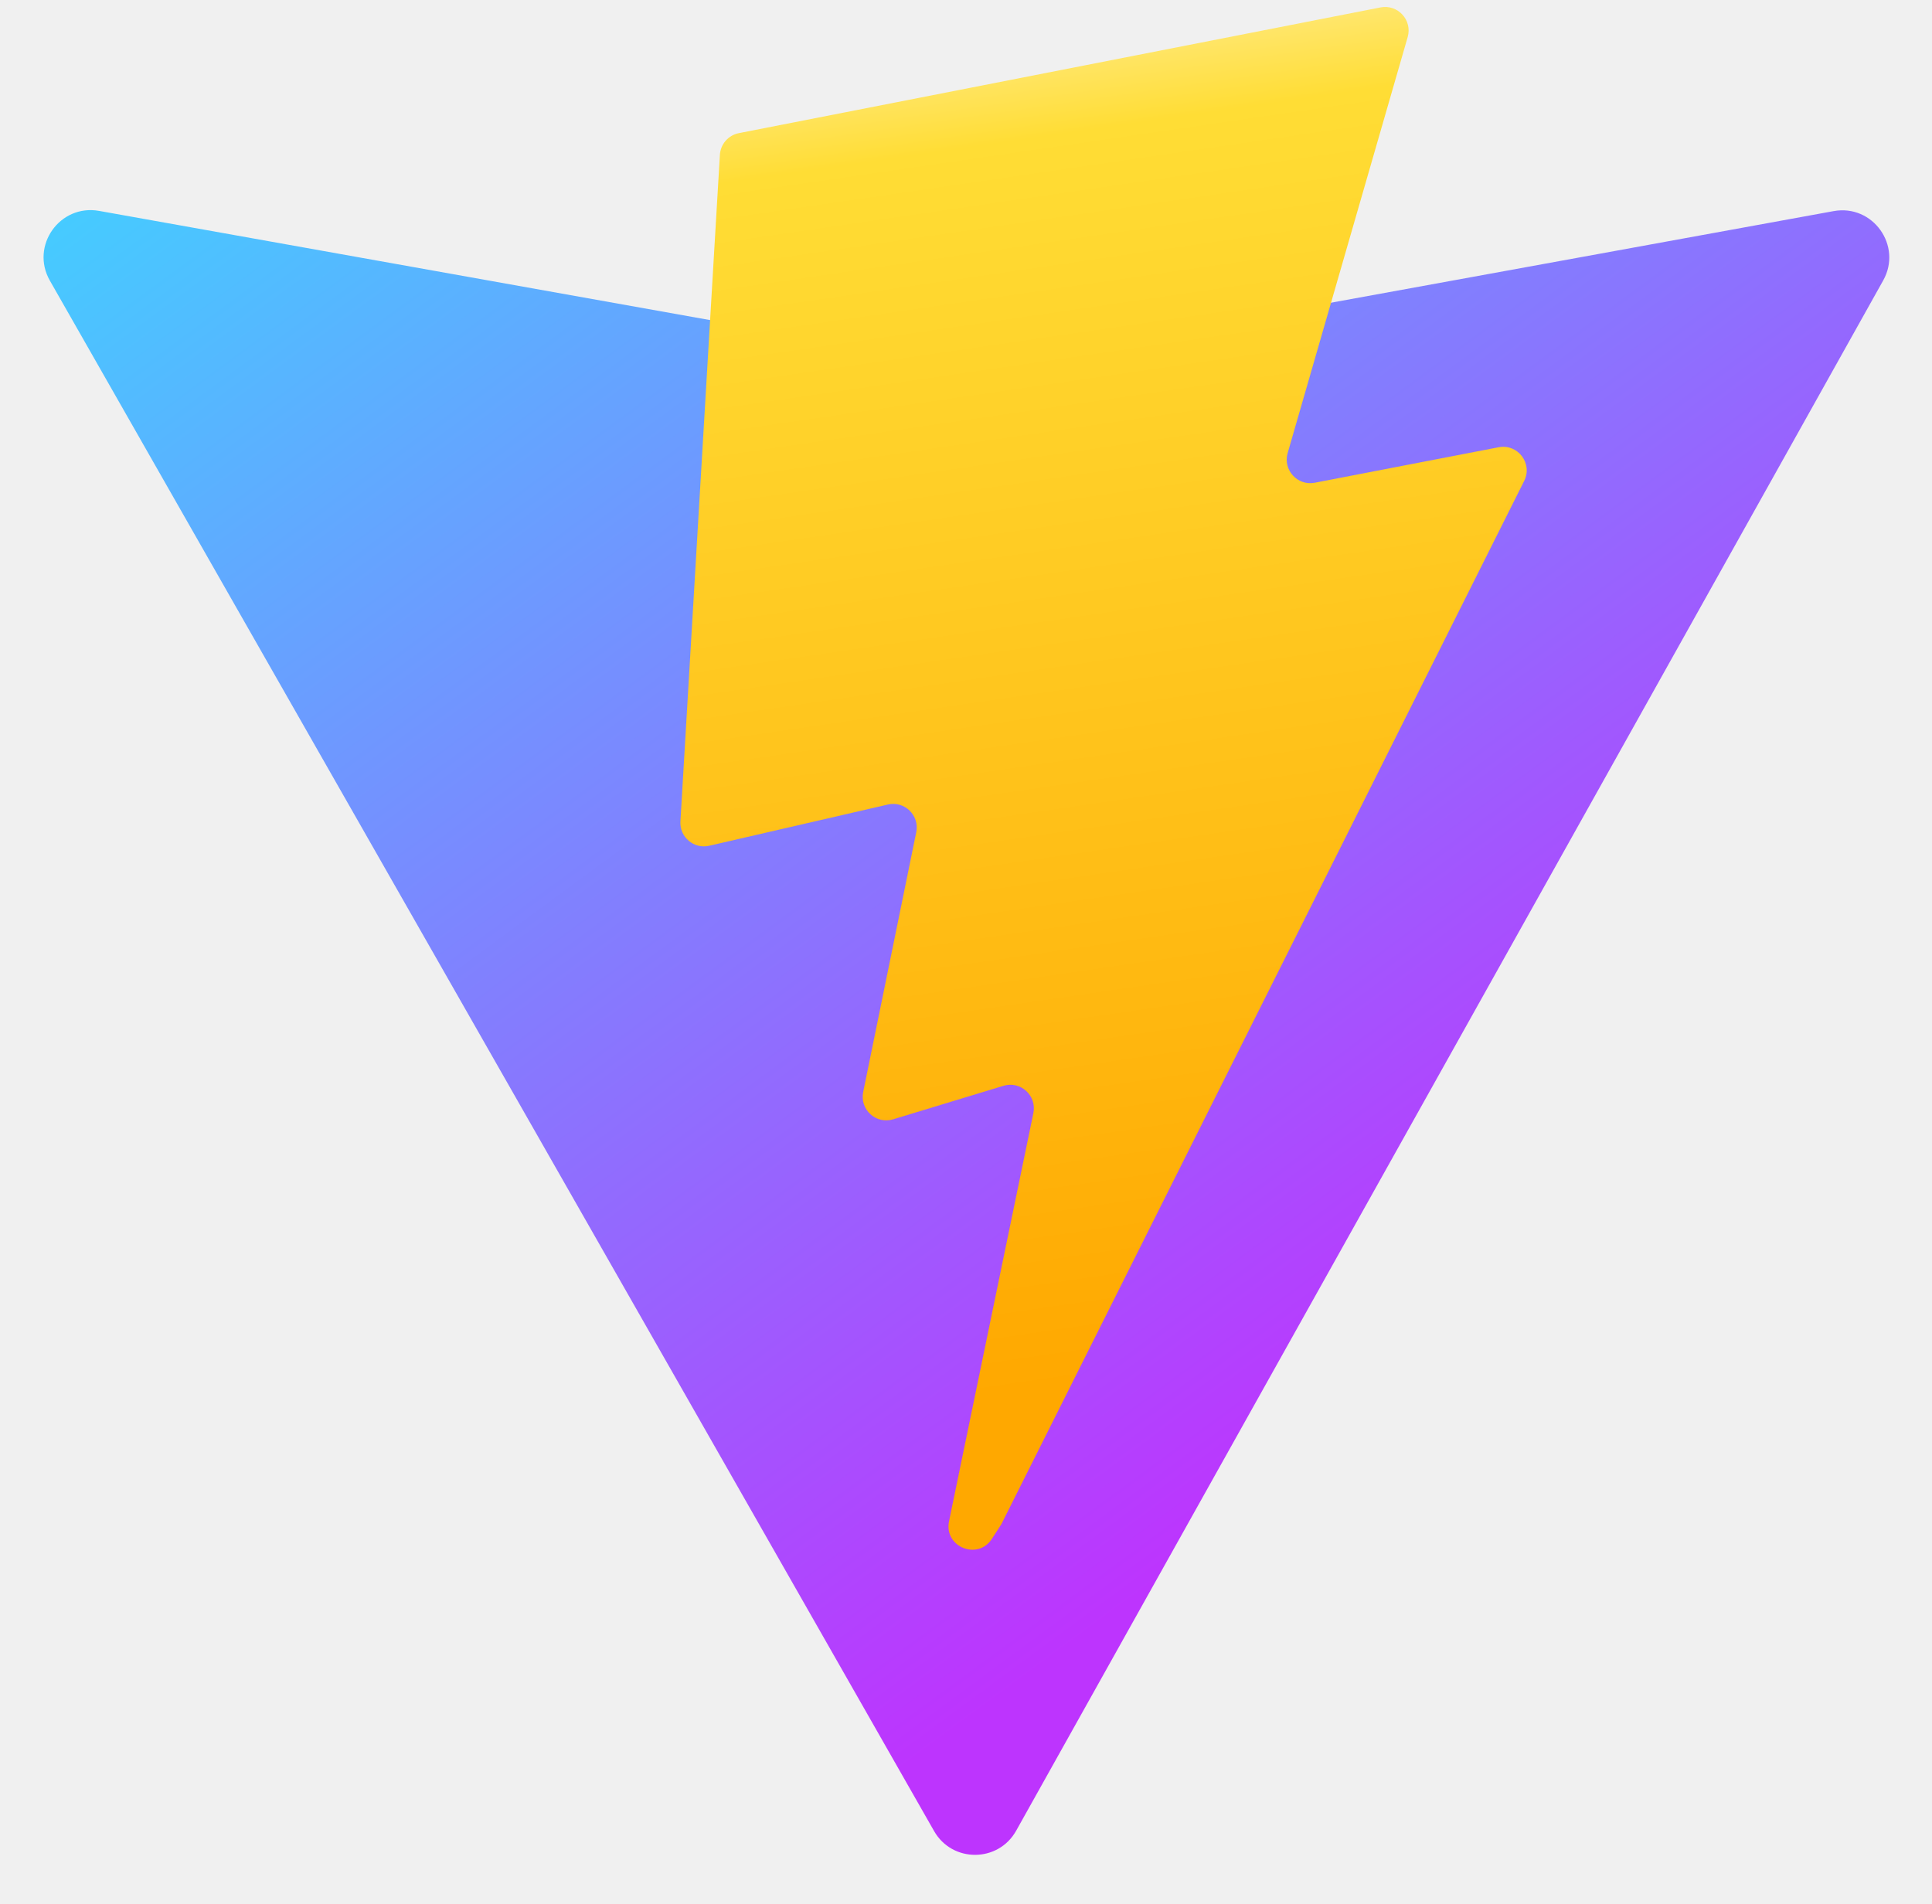
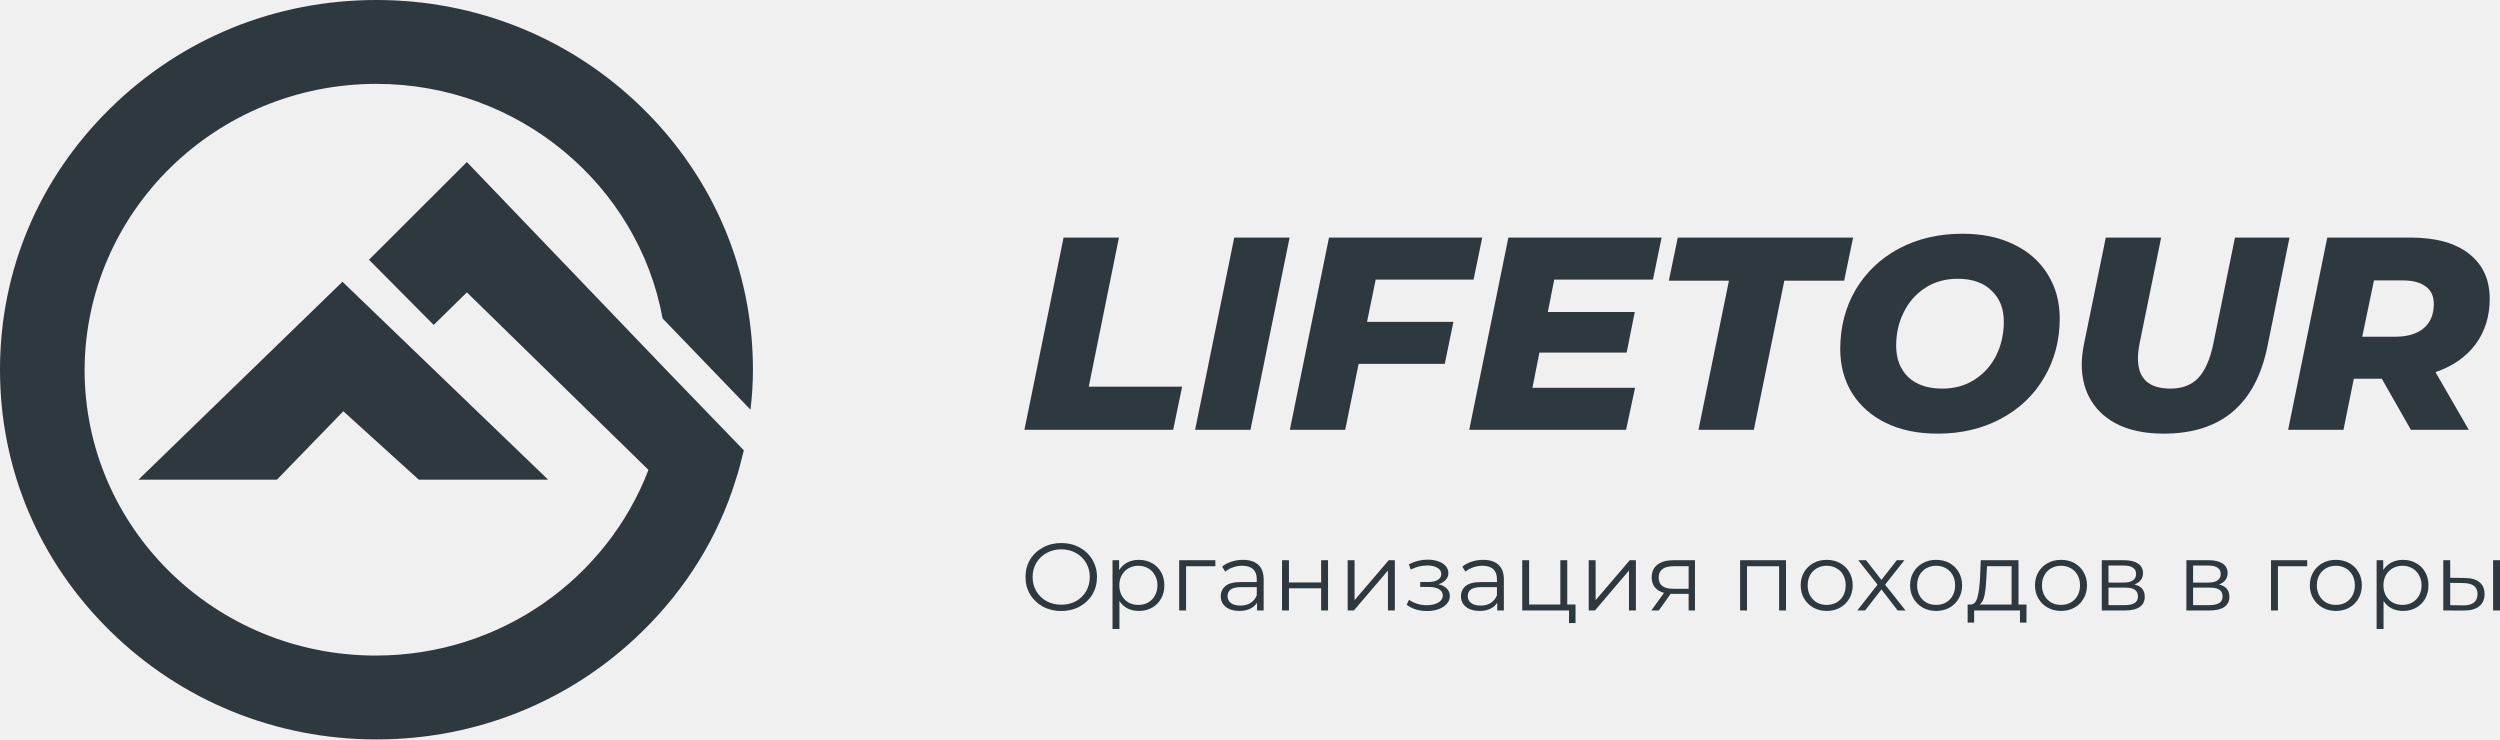
- <svg xmlns="http://www.w3.org/2000/svg" width="410" height="404" viewBox="0 0 410 404" fill="none">
-   <path d="M399.641 59.525L215.643 388.545C211.844 395.338 202.084 395.378 198.228 388.618L10.582 59.556C6.381 52.19 12.68 43.267 21.028 44.759L205.223 77.682C206.398 77.892 207.601 77.89 208.776 77.676L389.119 44.806C397.439 43.289 403.768 52.143 399.641 59.525Z" fill="url(#paint0_linear)" />
-   <path d="M292.965 1.574L156.801 28.255C154.563 28.694 152.906 30.59 152.771 32.866L144.395 174.33C144.198 177.662 147.258 180.248 150.51 179.498L188.42 170.749C191.967 169.931 195.172 173.055 194.443 176.622L183.18 231.775C182.422 235.487 185.907 238.661 189.532 237.56L212.947 230.446C216.577 229.344 220.065 232.527 219.297 236.242L201.398 322.875C200.278 328.294 207.486 331.249 210.492 326.603L212.5 323.5L323.454 102.072C325.312 98.365 322.108 94.137 318.036 94.923L279.014 102.454C275.347 103.161 272.227 99.746 273.262 96.158L298.731 7.867C299.767 4.273 296.636 0.855 292.965 1.574Z" fill="url(#paint1_linear)" />
+ <svg xmlns="http://www.w3.org/2000/svg" width="142" height="42" viewBox="0 0 142 42" fill="none">
+   <g clip-path="url(#clip0_131_2520)">
+     <path d="M15.731 27.244L19.5 23.359L23.786 27.244H31.133L19.452 16.004L7.866 27.244H15.731Z" fill="#2D383F" />
+     <path d="M26.518 9.205L20.96 14.755L24.634 18.456L26.518 16.606L36.833 26.689C34.478 32.841 28.449 37.236 21.337 37.236C12.199 37.236 4.804 29.974 4.804 21C4.851 12.026 12.246 4.764 21.384 4.764C29.485 4.764 36.268 10.546 37.634 18.086L42.626 23.267C42.72 22.526 42.767 21.74 42.767 21C42.767 15.403 40.554 10.13 36.503 6.152C32.453 2.174 27.083 0 21.384 0C15.637 0 10.315 2.174 6.264 6.152C2.214 10.13 0 15.357 0 21C0 26.643 2.214 31.87 6.264 35.848C10.315 39.826 15.685 42 21.384 42C27.083 42 32.453 39.826 36.503 35.848C38.999 33.397 40.789 30.482 41.778 27.291C41.967 26.736 42.108 26.134 42.249 25.579L37.916 21.093L26.518 9.205Z" fill="#2D383F" />
+     <path d="M60.411 13.495H63.556L61.841 21.963H67.145L66.637 24.412H58.188L60.411 13.495Z" fill="#2D383F" />
+     <path d="M70.105 13.495H73.249L71.026 24.412H67.882L70.105 13.495Z" fill="#2D383F" />
+     <path d="M78.139 15.881L77.647 18.283H82.554L82.062 20.669H77.17L76.408 24.412H73.263L75.487 13.495H84.19L83.698 15.881H78.139Z" fill="#2D383F" />
+     <path d="M88.281 15.881L87.916 17.721H92.855L92.394 20.029H87.439L87.042 22.026H92.871L92.362 24.412H83.453L85.676 13.495H94.379L93.887 15.881H88.281Z" fill="#2D383F" />
+     <path d="M98.205 15.943H94.79L95.299 13.495H105.256L104.748 15.943H101.35L99.618 24.412H96.474L98.205 15.943Z" fill="#2D383F" />
+     <path d="M110.053 24.631C108.93 24.631 107.951 24.428 107.115 24.022C106.289 23.617 105.648 23.05 105.193 22.322C104.748 21.594 104.526 20.762 104.526 19.827C104.526 18.579 104.817 17.456 105.399 16.458C105.992 15.46 106.813 14.68 107.861 14.118C108.92 13.557 110.122 13.276 111.466 13.276C112.588 13.276 113.563 13.479 114.388 13.884C115.225 14.29 115.865 14.857 116.31 15.584C116.765 16.312 116.993 17.144 116.993 18.08C116.993 19.328 116.697 20.451 116.104 21.449C115.521 22.447 114.701 23.227 113.642 23.788C112.594 24.35 111.397 24.631 110.053 24.631ZM110.323 22.073C111.021 22.073 111.636 21.901 112.165 21.558C112.694 21.215 113.102 20.757 113.388 20.185C113.674 19.603 113.817 18.964 113.817 18.267C113.817 17.529 113.584 16.941 113.118 16.505C112.663 16.058 112.022 15.834 111.196 15.834C110.497 15.834 109.883 16.006 109.354 16.349C108.825 16.692 108.417 17.154 108.131 17.737C107.845 18.309 107.702 18.943 107.702 19.64C107.702 20.378 107.93 20.971 108.385 21.418C108.851 21.854 109.497 22.073 110.323 22.073Z" fill="#2D383F" />
+     <path d="M122.896 24.631C121.933 24.631 121.102 24.474 120.403 24.163C119.704 23.84 119.169 23.383 118.799 22.79C118.428 22.197 118.243 21.501 118.243 20.7C118.243 20.367 118.285 19.983 118.37 19.546L119.609 13.495H122.753L121.53 19.499C121.467 19.811 121.435 20.097 121.435 20.357C121.435 21.501 122.049 22.073 123.277 22.073C123.944 22.073 124.469 21.875 124.85 21.48C125.241 21.074 125.533 20.414 125.723 19.499L126.946 13.495H130.043L128.788 19.686C128.111 22.982 126.147 24.631 122.896 24.631Z" fill="#2D383F" />
+     <path d="M141.416 16.973C141.416 17.971 141.146 18.834 140.606 19.562C140.066 20.279 139.309 20.804 138.335 21.137L140.225 24.412H136.938L135.286 21.511H133.698L133.11 24.412H129.966L132.189 13.495H136.938C138.357 13.495 139.458 13.801 140.241 14.415C141.025 15.028 141.416 15.881 141.416 16.973ZM138.24 17.269C138.24 16.822 138.087 16.489 137.779 16.271C137.472 16.042 137.044 15.928 136.493 15.928H134.841L134.174 19.125H136.048C136.747 19.125 137.287 18.964 137.668 18.641C138.049 18.319 138.24 17.861 138.24 17.269Z" fill="#2D383F" />
+     <path d="M60.282 34.706C59.899 34.706 59.551 34.623 59.238 34.457C58.928 34.287 58.685 34.055 58.508 33.762C58.335 33.469 58.249 33.14 58.249 32.775C58.249 32.41 58.335 32.081 58.508 31.788C58.685 31.495 58.928 31.265 59.238 31.099C59.551 30.929 59.899 30.844 60.282 30.844C60.665 30.844 61.009 30.927 61.315 31.093C61.624 31.26 61.867 31.491 62.044 31.788C62.221 32.081 62.309 32.41 62.309 32.775C62.309 33.14 62.221 33.471 62.044 33.768C61.867 34.061 61.624 34.29 61.315 34.457C61.009 34.623 60.665 34.706 60.282 34.706ZM60.282 34.348C60.587 34.348 60.864 34.281 61.11 34.148C61.357 34.01 61.55 33.822 61.69 33.583C61.83 33.341 61.9 33.072 61.9 32.775C61.9 32.478 61.83 32.211 61.69 31.972C61.55 31.73 61.357 31.542 61.11 31.408C60.864 31.27 60.587 31.202 60.282 31.202C59.976 31.202 59.698 31.27 59.447 31.408C59.201 31.542 59.006 31.73 58.862 31.972C58.722 32.211 58.652 32.478 58.652 32.775C58.652 33.072 58.722 33.341 58.862 33.583C59.006 33.822 59.201 34.01 59.447 34.148C59.698 34.281 59.976 34.348 60.282 34.348Z" fill="#2D383F" />
+     <path d="M64.688 31.799C64.96 31.799 65.207 31.86 65.428 31.983C65.649 32.102 65.822 32.272 65.947 32.493C66.072 32.714 66.135 32.965 66.135 33.247C66.135 33.533 66.072 33.786 65.947 34.007C65.822 34.227 65.649 34.399 65.428 34.522C65.21 34.641 64.964 34.701 64.688 34.701C64.452 34.701 64.238 34.654 64.047 34.56C63.859 34.462 63.704 34.321 63.583 34.137V35.726H63.191V31.82H63.566V32.384C63.684 32.196 63.839 32.052 64.03 31.95C64.225 31.849 64.445 31.799 64.688 31.799ZM64.66 34.359C64.862 34.359 65.047 34.314 65.212 34.224C65.378 34.129 65.507 33.997 65.599 33.827C65.695 33.657 65.743 33.464 65.743 33.247C65.743 33.03 65.695 32.838 65.599 32.672C65.507 32.502 65.378 32.37 65.212 32.276C65.047 32.182 64.862 32.135 64.66 32.135C64.454 32.135 64.268 32.182 64.102 32.276C63.94 32.37 63.811 32.502 63.715 32.672C63.623 32.838 63.577 33.03 63.577 33.247C63.577 33.464 63.623 33.657 63.715 33.827C63.811 33.997 63.94 34.129 64.102 34.224C64.268 34.314 64.454 34.359 64.66 34.359Z" fill="#2D383F" />
+     <path d="M69.032 32.162H67.37V34.674H66.978V31.82H69.032V32.162Z" fill="#2D383F" />
+     <path d="M70.599 31.799C70.978 31.799 71.269 31.892 71.472 32.081C71.674 32.265 71.776 32.54 71.776 32.905V34.674H71.4V34.229C71.312 34.377 71.181 34.493 71.008 34.576C70.839 34.659 70.636 34.701 70.4 34.701C70.076 34.701 69.819 34.625 69.627 34.473C69.436 34.321 69.34 34.12 69.34 33.871C69.34 33.629 69.428 33.433 69.605 33.285C69.785 33.137 70.071 33.062 70.461 33.062H71.384V32.889C71.384 32.643 71.314 32.457 71.174 32.33C71.034 32.2 70.829 32.135 70.561 32.135C70.376 32.135 70.2 32.166 70.03 32.227C69.861 32.285 69.715 32.366 69.594 32.471L69.417 32.184C69.564 32.061 69.741 31.967 69.947 31.902C70.154 31.833 70.371 31.799 70.599 31.799ZM70.461 34.397C70.682 34.397 70.872 34.348 71.03 34.251C71.188 34.149 71.306 34.005 71.384 33.817V33.35H70.472C69.975 33.35 69.726 33.52 69.726 33.86C69.726 34.026 69.791 34.158 69.92 34.256C70.049 34.35 70.229 34.397 70.461 34.397Z" fill="#2D383F" />
+     <path d="M72.82 31.82H73.212V33.084H75.041V31.82H75.433V34.674H75.041V33.415H73.212V34.674H72.82V31.82Z" fill="#2D383F" />
+     <path d="M76.548 31.82H76.94V34.088L78.879 31.82H79.227V34.674H78.835V32.406L76.901 34.674H76.548V31.82Z" fill="#2D383F" />
+     <path d="M81.706 33.187C81.912 33.234 82.07 33.316 82.181 33.431C82.295 33.547 82.352 33.688 82.352 33.855C82.352 34.021 82.293 34.169 82.175 34.299C82.061 34.43 81.904 34.531 81.706 34.603C81.507 34.672 81.288 34.706 81.048 34.706C80.838 34.706 80.632 34.677 80.43 34.62C80.227 34.558 80.05 34.469 79.899 34.354L80.032 34.066C80.164 34.164 80.319 34.24 80.496 34.294C80.673 34.348 80.851 34.375 81.032 34.375C81.3 34.375 81.52 34.327 81.689 34.229C81.862 34.128 81.949 33.992 81.949 33.822C81.949 33.67 81.879 33.553 81.739 33.469C81.599 33.383 81.407 33.339 81.164 33.339H80.667V33.057H81.142C81.359 33.057 81.534 33.017 81.667 32.938C81.799 32.855 81.866 32.744 81.866 32.607C81.866 32.455 81.79 32.336 81.639 32.249C81.492 32.162 81.299 32.119 81.059 32.119C80.746 32.119 80.437 32.196 80.131 32.352L80.021 32.053C80.367 31.876 80.726 31.788 81.098 31.788C81.319 31.788 81.518 31.82 81.695 31.885C81.875 31.947 82.015 32.035 82.114 32.151C82.217 32.267 82.269 32.401 82.269 32.553C82.269 32.697 82.217 32.826 82.114 32.938C82.015 33.05 81.879 33.133 81.706 33.187Z" fill="#2D383F" />
+     <path d="M84.242 31.799C84.621 31.799 84.912 31.892 85.115 32.081C85.317 32.265 85.419 32.54 85.419 32.905V34.674H85.043V34.229C84.955 34.377 84.824 34.493 84.651 34.576C84.481 34.659 84.279 34.701 84.043 34.701C83.719 34.701 83.461 34.625 83.27 34.473C83.078 34.321 82.983 34.12 82.983 33.871C82.983 33.629 83.071 33.433 83.248 33.285C83.428 33.137 83.714 33.062 84.104 33.062H85.026V32.889C85.026 32.643 84.957 32.457 84.817 32.33C84.677 32.2 84.472 32.135 84.203 32.135C84.019 32.135 83.843 32.166 83.673 32.227C83.504 32.285 83.358 32.366 83.237 32.471L83.06 32.184C83.207 32.061 83.384 31.967 83.59 31.902C83.796 31.833 84.014 31.799 84.242 31.799ZM84.104 34.397C84.325 34.397 84.515 34.348 84.673 34.251C84.831 34.149 84.949 34.005 85.026 33.817V33.35H84.115C83.618 33.35 83.369 33.52 83.369 33.86C83.369 34.026 83.434 34.158 83.563 34.256C83.692 34.35 83.872 34.397 84.104 34.397Z" fill="#2D383F" />
+     <path d="M89.49 34.337V35.39H89.12V34.674H86.463V31.82H86.855V34.337H88.628V31.82H89.02V34.337H89.49Z" fill="#2D383F" />
+     <path d="M90.239 31.82H90.631V34.088L92.57 31.82H92.918V34.674H92.526V32.406L90.593 34.674H90.239V31.82Z" fill="#2D383F" />
+     <path d="M96.274 31.82V34.674H95.915V33.73H94.893L94.219 34.674H93.794L94.517 33.675C94.293 33.614 94.12 33.509 93.998 33.361C93.876 33.213 93.816 33.025 93.816 32.797C93.816 32.478 93.926 32.236 94.147 32.07C94.368 31.903 94.67 31.82 95.053 31.82H96.274ZM94.213 32.808C94.213 33.231 94.488 33.442 95.037 33.442H95.915V32.162H95.064C94.497 32.162 94.213 32.377 94.213 32.808Z" fill="#2D383F" />
+     <path d="M101.445 31.82V34.674H101.053V32.162H99.23V34.674H98.838V31.82H101.445Z" fill="#2D383F" />
+     <path d="M103.759 34.701C103.479 34.701 103.227 34.639 103.002 34.516C102.778 34.39 102.601 34.216 102.472 33.996C102.343 33.775 102.279 33.526 102.279 33.247C102.279 32.968 102.343 32.719 102.472 32.498C102.601 32.278 102.778 32.106 103.002 31.983C103.227 31.86 103.479 31.799 103.759 31.799C104.039 31.799 104.291 31.86 104.516 31.983C104.74 32.106 104.915 32.278 105.041 32.498C105.169 32.719 105.234 32.968 105.234 33.247C105.234 33.526 105.169 33.775 105.041 33.996C104.915 34.216 104.74 34.39 104.516 34.516C104.291 34.639 104.039 34.701 103.759 34.701ZM103.759 34.359C103.965 34.359 104.149 34.314 104.311 34.224C104.477 34.129 104.606 33.997 104.698 33.827C104.79 33.657 104.836 33.464 104.836 33.247C104.836 33.03 104.79 32.837 104.698 32.666C104.606 32.496 104.477 32.366 104.311 32.276C104.149 32.182 103.965 32.135 103.759 32.135C103.553 32.135 103.367 32.182 103.201 32.276C103.039 32.366 102.91 32.496 102.814 32.666C102.722 32.837 102.676 33.03 102.676 33.247C102.676 33.464 102.722 33.657 102.814 33.827C102.91 33.997 103.039 34.129 103.201 34.224C103.367 34.314 103.553 34.359 103.759 34.359Z" fill="#2D383F" />
+     <path d="M107.787 34.674L106.865 33.48L105.936 34.674H105.495L106.644 33.209L105.55 31.82H105.992L106.865 32.938L107.737 31.82H108.168L107.074 33.209L108.234 34.674H107.787Z" fill="#2D383F" />
+     <path d="M109.974 34.701C109.694 34.701 109.441 34.639 109.217 34.516C108.992 34.39 108.815 34.216 108.686 33.996C108.558 33.775 108.493 33.526 108.493 33.247C108.493 32.968 108.558 32.719 108.686 32.498C108.815 32.278 108.992 32.106 109.217 31.983C109.441 31.86 109.694 31.799 109.974 31.799C110.253 31.799 110.506 31.86 110.73 31.983C110.955 32.106 111.13 32.278 111.255 32.498C111.384 32.719 111.448 32.968 111.448 33.247C111.448 33.526 111.384 33.775 111.255 33.996C111.13 34.216 110.955 34.39 110.73 34.516C110.506 34.639 110.253 34.701 109.974 34.701ZM109.974 34.359C110.18 34.359 110.364 34.314 110.526 34.224C110.692 34.129 110.821 33.997 110.913 33.827C111.005 33.657 111.051 33.464 111.051 33.247C111.051 33.03 111.005 32.837 110.913 32.666C110.821 32.496 110.692 32.366 110.526 32.276C110.364 32.182 110.18 32.135 109.974 32.135C109.767 32.135 109.581 32.182 109.416 32.276C109.254 32.366 109.125 32.496 109.029 32.666C108.937 32.837 108.891 33.03 108.891 33.247C108.891 33.464 108.937 33.657 109.029 33.827C109.125 33.997 109.254 34.129 109.416 34.224C109.581 34.314 109.767 34.359 109.974 34.359Z" fill="#2D383F" />
+     <path d="M115.104 34.337V35.363H114.734V34.674H112.132V35.363H111.762V34.337H111.928C112.123 34.327 112.256 34.185 112.326 33.914C112.396 33.643 112.444 33.263 112.469 32.775L112.508 31.82H114.651V34.337H115.104ZM112.828 32.797C112.81 33.202 112.775 33.536 112.723 33.8C112.672 34.061 112.58 34.24 112.447 34.337H114.259V32.162H112.862L112.828 32.797Z" fill="#2D383F" />
+     <path d="M117.067 34.701C116.788 34.701 116.535 34.639 116.311 34.516C116.086 34.39 115.909 34.216 115.78 33.996C115.651 33.775 115.587 33.526 115.587 33.247C115.587 32.968 115.651 32.719 115.78 32.498C115.909 32.278 116.086 32.106 116.311 31.983C116.535 31.86 116.788 31.799 117.067 31.799C117.347 31.799 117.6 31.86 117.824 31.983C118.049 32.106 118.224 32.278 118.349 32.498C118.478 32.719 118.542 32.968 118.542 33.247C118.542 33.526 118.478 33.775 118.349 33.996C118.224 34.216 118.049 34.39 117.824 34.516C117.6 34.639 117.347 34.701 117.067 34.701ZM117.067 34.359C117.274 34.359 117.458 34.314 117.62 34.224C117.786 34.129 117.914 33.997 118.006 33.827C118.099 33.657 118.145 33.464 118.145 33.247C118.145 33.03 118.099 32.837 118.006 32.666C117.914 32.496 117.786 32.366 117.62 32.276C117.458 32.182 117.274 32.135 117.067 32.135C116.861 32.135 116.675 32.182 116.509 32.276C116.347 32.366 116.219 32.496 116.123 32.666C116.031 32.837 115.985 33.03 115.985 33.247C115.985 33.464 116.031 33.657 116.123 33.827C116.219 33.997 116.347 34.129 116.509 34.224C116.675 34.314 116.861 34.359 117.067 34.359Z" fill="#2D383F" />
+     <path d="M121.231 33.198C121.625 33.289 121.822 33.522 121.822 33.898C121.822 34.148 121.728 34.339 121.54 34.473C121.353 34.607 121.073 34.674 120.701 34.674H119.381V31.82H120.662C120.994 31.82 121.253 31.884 121.441 32.01C121.629 32.137 121.723 32.318 121.723 32.553C121.723 32.708 121.679 32.842 121.59 32.954C121.505 33.062 121.386 33.144 121.231 33.198ZM119.762 33.09H120.635C120.859 33.09 121.03 33.048 121.148 32.965C121.27 32.882 121.331 32.761 121.331 32.601C121.331 32.442 121.27 32.323 121.148 32.243C121.03 32.164 120.859 32.124 120.635 32.124H119.762V33.09ZM120.684 34.37C120.935 34.37 121.122 34.33 121.248 34.251C121.373 34.171 121.436 34.046 121.436 33.876C121.436 33.706 121.378 33.581 121.264 33.502C121.15 33.419 120.97 33.377 120.723 33.377H119.762V34.37H120.684Z" fill="#2D383F" />
+     <path d="M126.038 33.198C126.432 33.289 126.629 33.522 126.629 33.898C126.629 34.148 126.535 34.339 126.347 34.473C126.159 34.607 125.879 34.674 125.507 34.674H124.187V31.82H125.469C125.8 31.82 126.06 31.884 126.248 32.01C126.435 32.137 126.529 32.318 126.529 32.553C126.529 32.708 126.485 32.842 126.397 32.954C126.312 33.062 126.192 33.144 126.038 33.198ZM124.568 33.09H125.441C125.666 33.09 125.837 33.048 125.955 32.965C126.076 32.882 126.137 32.761 126.137 32.601C126.137 32.442 126.076 32.323 125.955 32.243C125.837 32.164 125.666 32.124 125.441 32.124H124.568V33.09ZM125.491 34.37C125.741 34.37 125.929 34.33 126.054 34.251C126.179 34.171 126.242 34.046 126.242 33.876C126.242 33.706 126.185 33.581 126.071 33.502C125.957 33.419 125.776 33.377 125.529 33.377H124.568V34.37H125.491Z" fill="#2D383F" />
+     <path d="M131.049 32.162H129.386V34.674H128.994V31.82H131.049V32.162Z" fill="#2D383F" />
+     <path d="M132.679 34.701C132.399 34.701 132.147 34.639 131.923 34.516C131.698 34.39 131.521 34.216 131.392 33.996C131.263 33.775 131.199 33.526 131.199 33.247C131.199 32.968 131.263 32.719 131.392 32.498C131.521 32.278 131.698 32.106 131.923 31.983C132.147 31.86 132.399 31.799 132.679 31.799C132.959 31.799 133.211 31.86 133.436 31.983C133.661 32.106 133.836 32.278 133.961 32.498C134.09 32.719 134.154 32.968 134.154 33.247C134.154 33.526 134.09 33.775 133.961 33.996C133.836 34.216 133.661 34.39 133.436 34.516C133.211 34.639 132.959 34.701 132.679 34.701ZM132.679 34.359C132.886 34.359 133.07 34.314 133.232 34.224C133.397 34.129 133.526 33.997 133.618 33.827C133.71 33.657 133.757 33.464 133.757 33.247C133.757 33.03 133.71 32.837 133.618 32.666C133.526 32.496 133.397 32.366 133.232 32.276C133.07 32.182 132.886 32.135 132.679 32.135C132.473 32.135 132.287 32.182 132.121 32.276C131.959 32.366 131.83 32.496 131.735 32.666C131.643 32.837 131.597 33.03 131.597 33.247C131.597 33.464 131.643 33.657 131.735 33.827C131.83 33.997 131.959 34.129 132.121 34.224C132.287 34.314 132.473 34.359 132.679 34.359Z" fill="#2D383F" />
+     <path d="M136.49 31.799C136.762 31.799 137.009 31.86 137.23 31.983C137.451 32.102 137.624 32.272 137.749 32.493C137.874 32.714 137.937 32.965 137.937 33.247C137.937 33.533 137.874 33.786 137.749 34.007C137.624 34.227 137.451 34.399 137.23 34.522C137.012 34.641 136.766 34.701 136.49 34.701C136.254 34.701 136.04 34.654 135.849 34.56C135.661 34.462 135.506 34.321 135.385 34.137V35.726H134.992V31.82H135.368V32.384C135.486 32.196 135.641 32.052 135.832 31.95C136.027 31.849 136.246 31.799 136.49 31.799ZM136.462 34.359C136.664 34.359 136.849 34.314 137.014 34.224C137.18 34.129 137.309 33.997 137.401 33.827C137.497 33.657 137.545 33.464 137.545 33.247C137.545 33.03 137.497 32.838 137.401 32.672C137.309 32.502 137.18 32.37 137.014 32.276C136.849 32.182 136.664 32.135 136.462 32.135C136.256 32.135 136.07 32.182 135.904 32.276C135.742 32.37 135.613 32.502 135.517 32.672C135.425 32.838 135.379 33.03 135.379 33.247C135.379 33.464 135.425 33.657 135.517 33.827C135.613 33.997 135.742 34.129 135.904 34.224C136.07 34.314 136.256 34.359 136.462 34.359Z" fill="#2D383F" />
+     <path d="M140 32.829C140.365 32.833 140.643 32.912 140.834 33.068C141.026 33.224 141.122 33.448 141.122 33.741C141.122 34.044 141.019 34.278 140.812 34.44C140.606 34.603 140.311 34.683 139.928 34.679L138.779 34.674V31.82H139.172V32.818L140 32.829ZM141.608 31.82H142V34.674H141.608V31.82ZM139.906 34.386C140.175 34.39 140.378 34.337 140.514 34.229C140.654 34.117 140.724 33.954 140.724 33.741C140.724 33.531 140.656 33.375 140.52 33.274C140.383 33.173 140.179 33.12 139.906 33.117L139.172 33.106V34.375L139.906 34.386Z" fill="#2D383F" />
+   </g>
  <defs>
-     <linearGradient id="paint0_linear" x1="6" y1="33" x2="235" y2="344" gradientUnits="userSpaceOnUse">
-       <stop stop-color="#41D1FF" />
-       <stop offset="1" stop-color="#BD34FE" />
-     </linearGradient>
-     <linearGradient id="paint1_linear" x1="194.651" y1="8.818" x2="236.076" y2="292.989" gradientUnits="userSpaceOnUse">
-       <stop stop-color="#FFEA83" />
-       <stop offset="0.083" stop-color="#FFDD35" />
-       <stop offset="1" stop-color="#FFA800" />
-     </linearGradient>
+     <clipPath id="clip0_131_2520">
+       <rect width="142" height="42" fill="white" />
+     </clipPath>
  </defs>
</svg>
